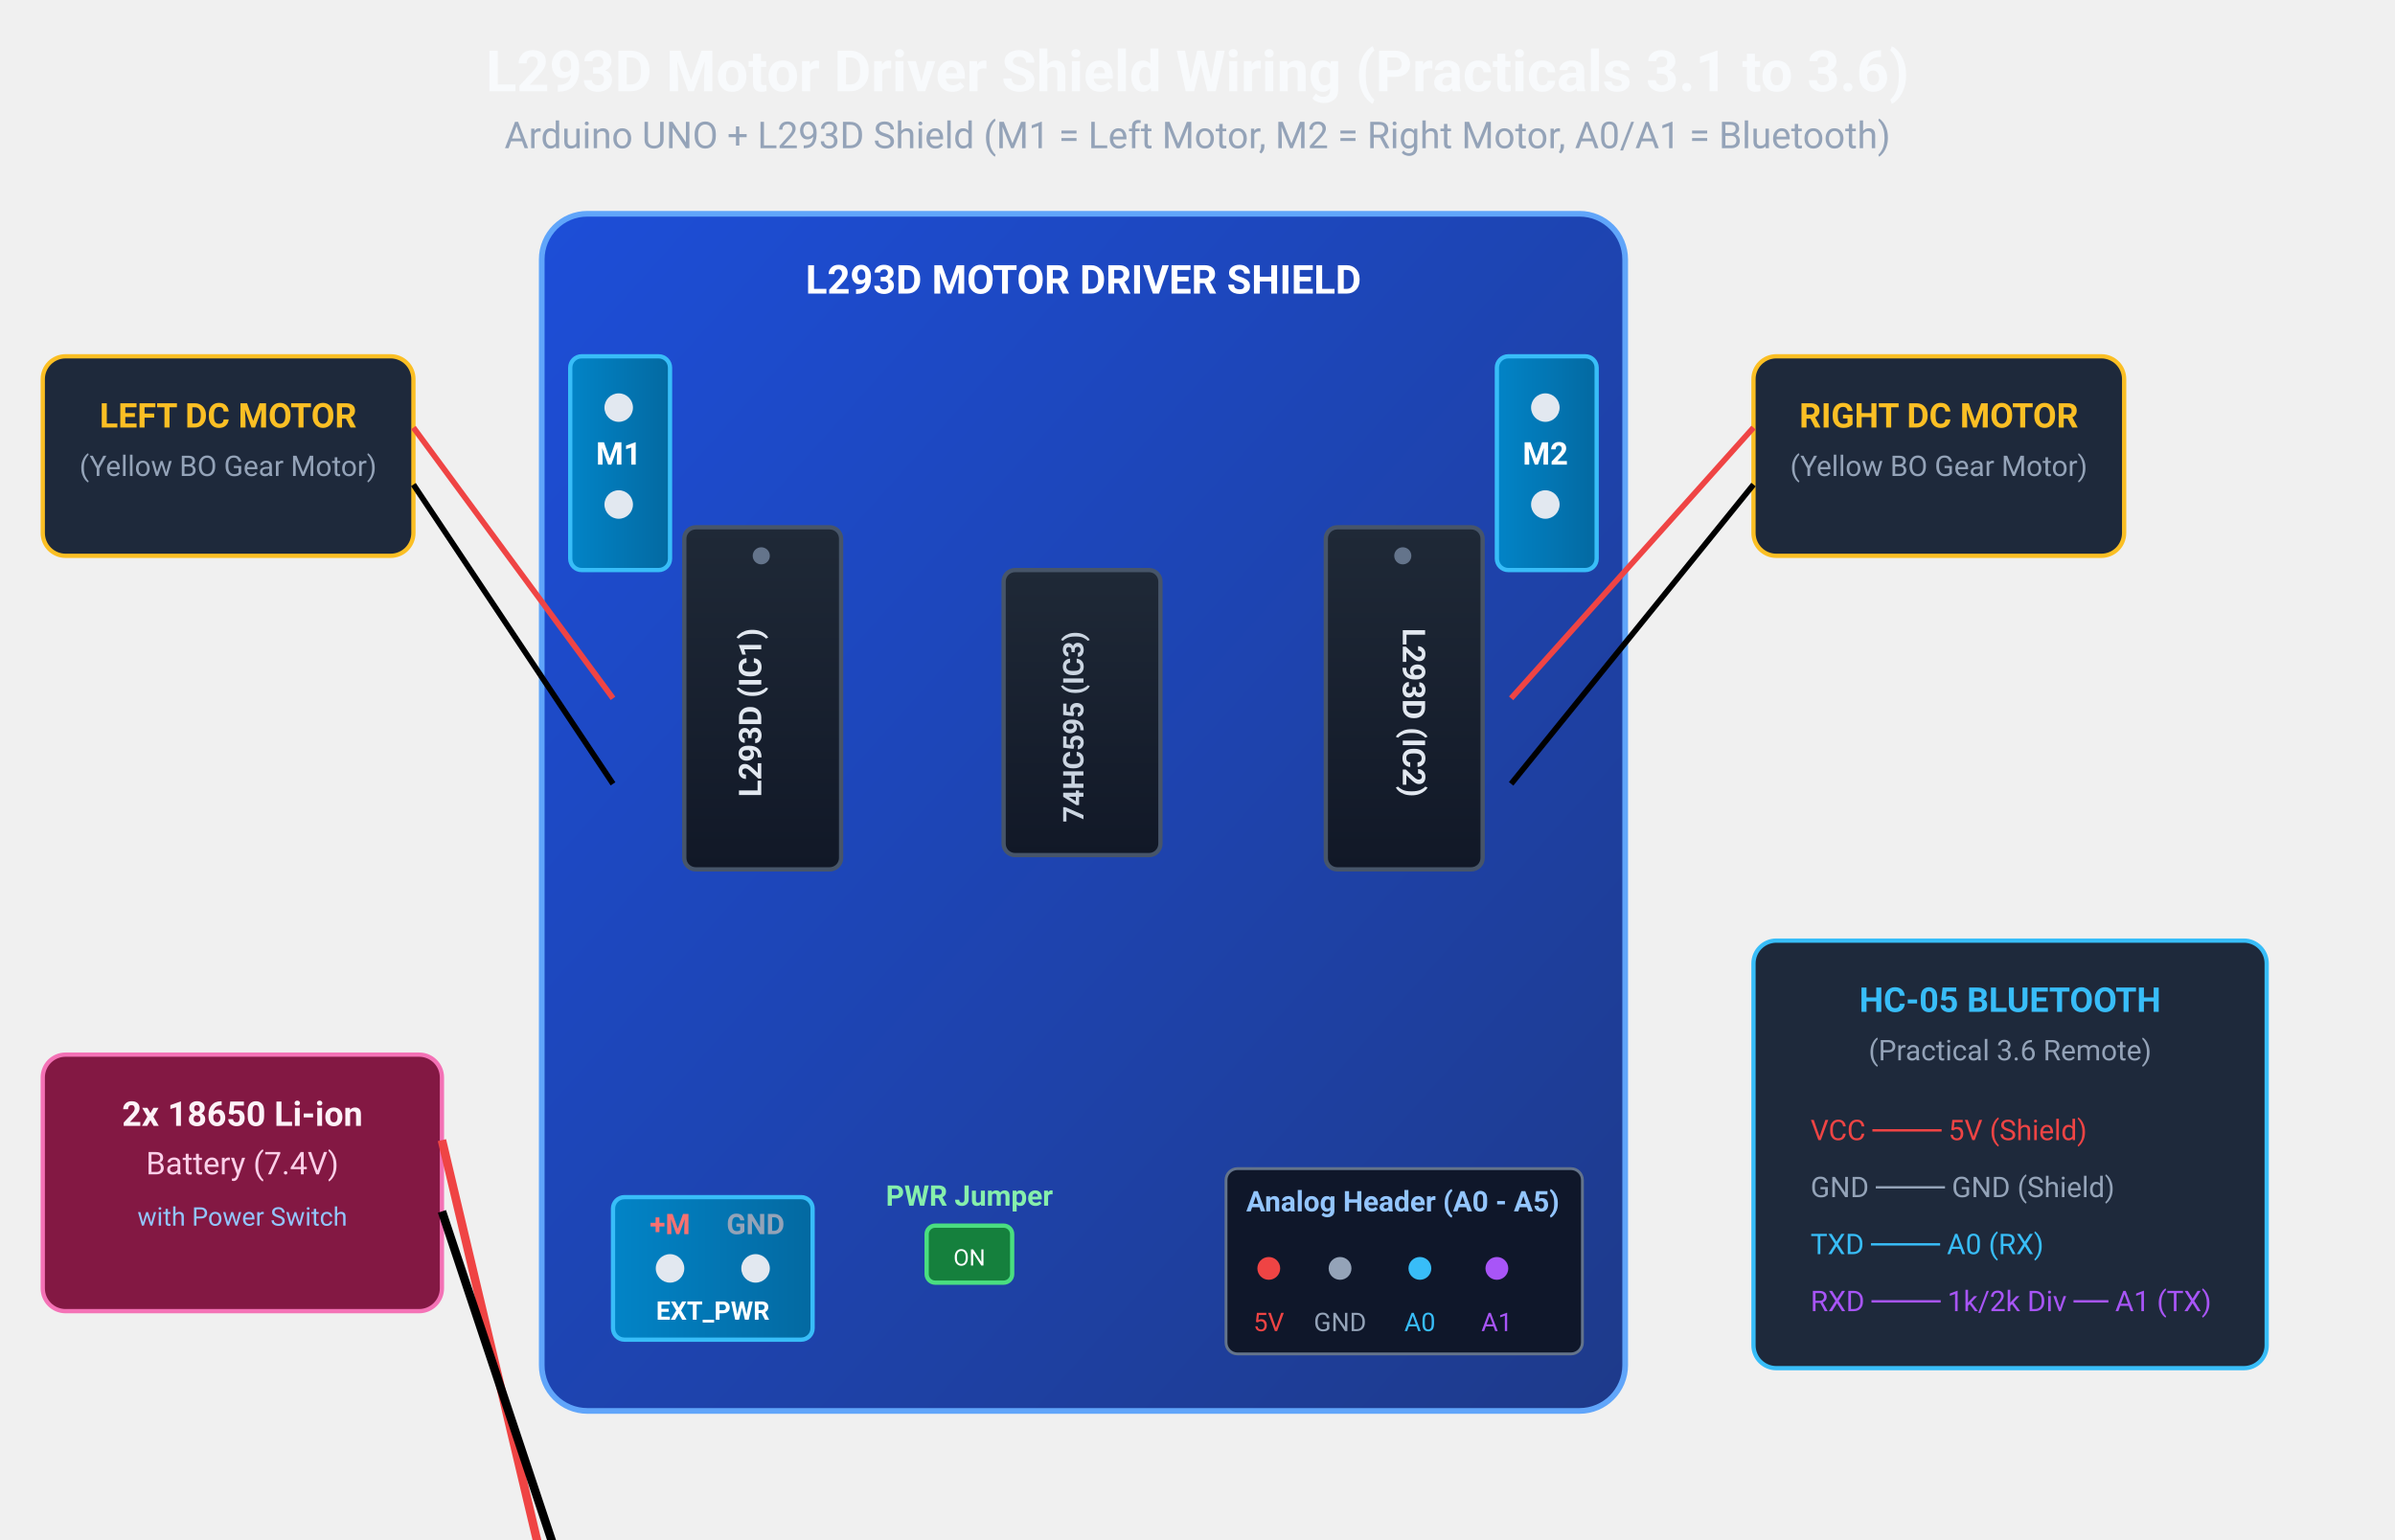
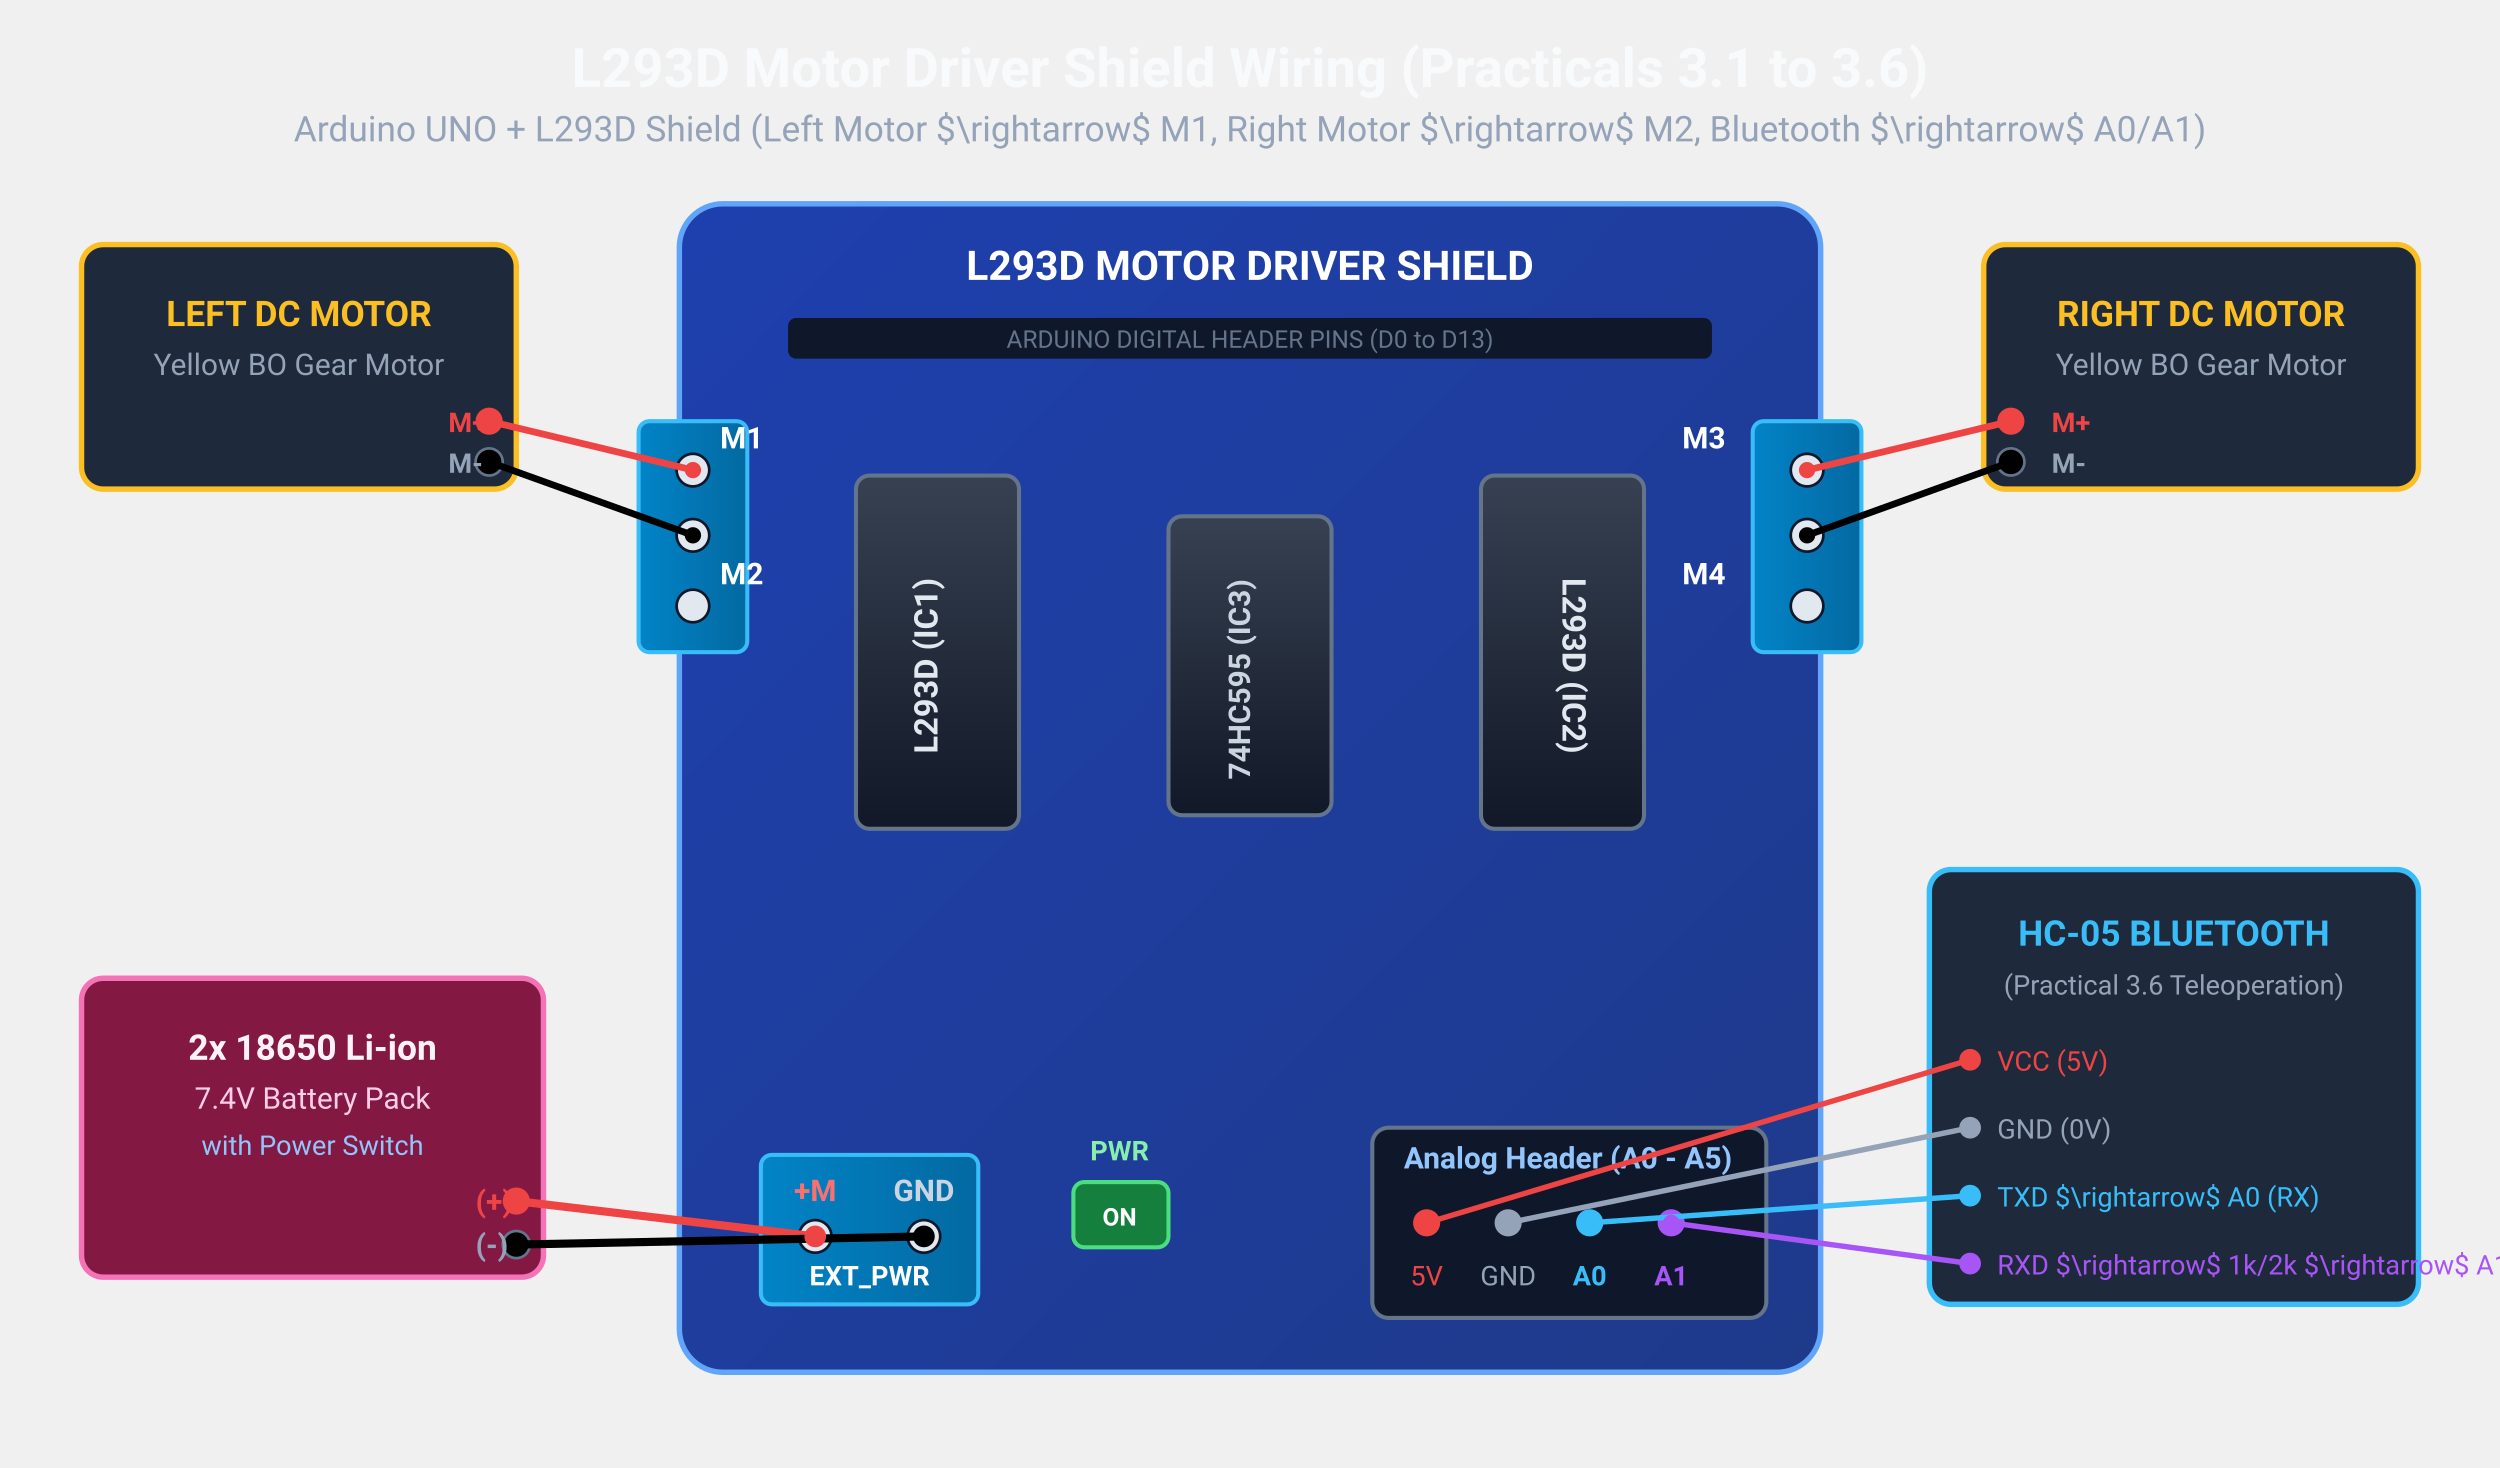
- <svg xmlns="http://www.w3.org/2000/svg" viewBox="0 0 840 540" width="100%" height="100%" style="background:#0f172a;font-family:system-ui,-apple-system,BlinkMacSystemFont,'Segoe UI',Roboto,sans-serif;">
+ <svg xmlns="http://www.w3.org/2000/svg" viewBox="0 0 920 540" width="100%" height="100%" style="background:#0b1120;font-family:system-ui,-apple-system,BlinkMacSystemFont,'Segoe UI',Roboto,sans-serif;">
  <defs>
-     <linearGradient id="shieldGrad" x1="0%" y1="0%" x2="100%" y2="100%">
-       <stop offset="0%" stop-color="#1d4ed8" />
+     <linearGradient id="shieldBlue" x1="0%" y1="0%" x2="100%" y2="100%">
+       <stop offset="0%" stop-color="#1e40af" />
      <stop offset="100%" stop-color="#1e3a8a" />
    </linearGradient>
-     <linearGradient id="icGrad" x1="0%" y1="0%" x2="0%" y2="100%">
-       <stop offset="0%" stop-color="#1f2937" />
+     <linearGradient id="icBlack" x1="0%" y1="0%" x2="0%" y2="100%">
+       <stop offset="0%" stop-color="#374151" />
      <stop offset="100%" stop-color="#111827" />
    </linearGradient>
-     <linearGradient id="terminalGrad" x1="0%" y1="0%" x2="100%" y2="0%">
+     <linearGradient id="termBlue" x1="0%" y1="0%" x2="100%" y2="0%">
      <stop offset="0%" stop-color="#0284c7" />
      <stop offset="100%" stop-color="#0369a1" />
    </linearGradient>
  </defs>
-   <text x="420" y="32" fill="#f8fafc" font-size="20" font-weight="bold" text-anchor="middle">L293D Motor Driver Shield Wiring (Practicals 3.1 to 3.6)</text>
-   <text x="420" y="52" fill="#94a3b8" font-size="13" text-anchor="middle">Arduino UNO + L293D Shield (M1 = Left Motor, M2 = Right Motor, A0/A1 = Bluetooth)</text>
-   <g transform="translate(190, 75)">
-     <rect x="0" y="0" width="380" height="420" rx="16" fill="url(#shieldGrad)" stroke="#60a5fa" stroke-width="2" />
-     <text x="190" y="28" fill="#ffffff" font-size="14" font-weight="bold" text-anchor="middle">L293D MOTOR DRIVER SHIELD</text>
-     <rect x="50" y="110" width="55" height="120" rx="4" fill="url(#icGrad)" stroke="#475569" stroke-width="1.5" />
-     <circle cx="77" cy="120" r="3" fill="#64748b" />
-     <text x="77" y="175" fill="#e2e8f0" font-size="11" font-weight="bold" text-anchor="middle" transform="rotate(-90 77 175)">L293D (IC1)</text>
-     <rect x="275" y="110" width="55" height="120" rx="4" fill="url(#icGrad)" stroke="#475569" stroke-width="1.5" />
-     <circle cx="302" cy="120" r="3" fill="#64748b" />
-     <text x="302" y="175" fill="#e2e8f0" font-size="11" font-weight="bold" text-anchor="middle" transform="rotate(90 302 175)">L293D (IC2)</text>
-     <rect x="162" y="125" width="55" height="100" rx="4" fill="url(#icGrad)" stroke="#475569" stroke-width="1.5" />
-     <text x="190" y="180" fill="#cbd5e1" font-size="10" font-weight="bold" text-anchor="middle" transform="rotate(-90 190 180)">74HC595 (IC3)</text>
-     <rect x="10" y="50" width="35" height="75" rx="4" fill="url(#terminalGrad)" stroke="#38bdf8" stroke-width="1.5" />
-     <circle cx="27" cy="68" r="5" fill="#e2e8f0" />
-     <circle cx="27" cy="102" r="5" fill="#e2e8f0" />
-     <text x="27" y="88" fill="#ffffff" font-size="11" font-weight="bold" text-anchor="middle">M1</text>
-     <rect x="335" y="50" width="35" height="75" rx="4" fill="url(#terminalGrad)" stroke="#38bdf8" stroke-width="1.5" />
-     <circle cx="352" cy="68" r="5" fill="#e2e8f0" />
-     <circle cx="352" cy="102" r="5" fill="#e2e8f0" />
-     <text x="352" y="88" fill="#ffffff" font-size="11" font-weight="bold" text-anchor="middle">M2</text>
-     <rect x="25" y="345" width="70" height="50" rx="4" fill="url(#terminalGrad)" stroke="#38bdf8" stroke-width="1.5" />
-     <circle cx="45" cy="370" r="5" fill="#e2e8f0" />
-     <circle cx="75" cy="370" r="5" fill="#e2e8f0" />
-     <text x="45" y="358" fill="#f87171" font-size="10" font-weight="bold" text-anchor="middle">+M</text>
-     <text x="75" y="358" fill="#94a3b8" font-size="10" font-weight="bold" text-anchor="middle">GND</text>
-     <text x="60" y="388" fill="#ffffff" font-size="9" font-weight="bold" text-anchor="middle">EXT_PWR</text>
-     <rect x="135" y="355" width="30" height="20" rx="3" fill="#15803d" stroke="#4ade80" stroke-width="1.5" />
-     <text x="150" y="348" fill="#86efac" font-size="10" font-weight="bold" text-anchor="middle">PWR Jumper</text>
-     <text x="150" y="369" fill="#ffffff" font-size="8" text-anchor="middle">ON</text>
-     <rect x="240" y="335" width="125" height="65" rx="4" fill="#0f172a" stroke="#64748b" stroke-width="1" />
-     <text x="302" y="350" fill="#93c5fd" font-size="10" font-weight="bold" text-anchor="middle">Analog Header (A0 - A5)</text>
-     <circle cx="255" cy="370" r="4" fill="#ef4444" />
-     <text x="255" y="392" fill="#ef4444" font-size="9" text-anchor="middle">5V</text>
-     <circle cx="280" cy="370" r="4" fill="#94a3b8" />
-     <text x="280" y="392" fill="#94a3b8" font-size="9" text-anchor="middle">GND</text>
-     <circle cx="308" cy="370" r="4" fill="#38bdf8" />
-     <text x="308" y="392" fill="#38bdf8" font-size="9" text-anchor="middle">A0</text>
-     <circle cx="335" cy="370" r="4" fill="#a855f7" />
-     <text x="335" y="392" fill="#a855f7" font-size="9" text-anchor="middle">A1</text>
+   <text x="460" y="32" fill="#f8fafc" font-size="20" font-weight="bold" text-anchor="middle">L293D Motor Driver Shield Wiring (Practicals 3.1 to 3.6)</text>
+   <text x="460" y="52" fill="#94a3b8" font-size="13" text-anchor="middle">Arduino UNO + L293D Shield (Left Motor $\rightarrow$ M1, Right Motor $\rightarrow$ M2, Bluetooth $\rightarrow$ A0/A1)</text>
+   <g transform="translate(30, 90)">
+     <rect x="0" y="0" width="160" height="90" rx="8" fill="#1e293b" stroke="#fbbf24" stroke-width="2" />
+     <text x="80" y="30" fill="#fbbf24" font-size="13" font-weight="bold" text-anchor="middle">LEFT DC MOTOR</text>
+     <text x="80" y="48" fill="#94a3b8" font-size="11" text-anchor="middle">Yellow BO Gear Motor</text>
+     <circle cx="150" cy="65" r="5" fill="#ef4444" />
+     <text x="135" y="69" fill="#ef4444" font-size="10" font-weight="bold">M+</text>
+     <circle cx="150" cy="80" r="5" fill="#000000" stroke="#64748b" stroke-width="1" />
+     <text x="135" y="84" fill="#94a3b8" font-size="10" font-weight="bold">M-</text>
  </g>
-   <g transform="translate(15, 115)">
-     <rect x="0" y="10" width="130" height="70" rx="8" fill="#1e293b" stroke="#fbbf24" stroke-width="1.5" />
-     <text x="65" y="35" fill="#fbbf24" font-size="12" font-weight="bold" text-anchor="middle">LEFT DC MOTOR</text>
-     <text x="65" y="52" fill="#94a3b8" font-size="10" text-anchor="middle">(Yellow BO Gear Motor)</text>
-     <path d="M 130 35 L 200 130" fill="none" stroke="#ef4444" stroke-width="2" />
-     <path d="M 130 55 L 200 160" fill="none" stroke="#000000" stroke-width="2" />
+   <g transform="translate(730, 90)">
+     <rect x="0" y="0" width="160" height="90" rx="8" fill="#1e293b" stroke="#fbbf24" stroke-width="2" />
+     <text x="80" y="30" fill="#fbbf24" font-size="13" font-weight="bold" text-anchor="middle">RIGHT DC MOTOR</text>
+     <text x="80" y="48" fill="#94a3b8" font-size="11" text-anchor="middle">Yellow BO Gear Motor</text>
+     <circle cx="10" cy="65" r="5" fill="#ef4444" />
+     <text x="25" y="69" fill="#ef4444" font-size="10" font-weight="bold">M+</text>
+     <circle cx="10" cy="80" r="5" fill="#000000" stroke="#64748b" stroke-width="1" />
+     <text x="25" y="84" fill="#94a3b8" font-size="10" font-weight="bold">M-</text>
  </g>
-   <g transform="translate(615, 115)">
-     <rect x="0" y="10" width="130" height="70" rx="8" fill="#1e293b" stroke="#fbbf24" stroke-width="1.5" />
-     <text x="65" y="35" fill="#fbbf24" font-size="12" font-weight="bold" text-anchor="middle">RIGHT DC MOTOR</text>
-     <text x="65" y="52" fill="#94a3b8" font-size="10" text-anchor="middle">(Yellow BO Gear Motor)</text>
-     <path d="M 0 35 L -85 130" fill="none" stroke="#ef4444" stroke-width="2" />
-     <path d="M 0 55 L -85 160" fill="none" stroke="#000000" stroke-width="2" />
+   <g transform="translate(30, 360)">
+     <rect x="0" y="0" width="170" height="110" rx="8" fill="#831843" stroke="#f472b6" stroke-width="2" />
+     <text x="85" y="30" fill="#fdf2f8" font-size="13" font-weight="bold" text-anchor="middle">2x 18650 Li-ion</text>
+     <text x="85" y="48" fill="#fbcfe8" font-size="11" text-anchor="middle">7.4V Battery Pack</text>
+     <text x="85" y="65" fill="#93c5fd" font-size="10" text-anchor="middle">with Power Switch</text>
+     <circle cx="160" cy="82" r="5" fill="#ef4444" />
+     <text x="145" y="86" fill="#ef4444" font-size="11" font-weight="bold">(+)</text>
+     <circle cx="160" cy="98" r="5" fill="#000000" stroke="#64748b" stroke-width="1" />
+     <text x="145" y="102" fill="#94a3b8" font-size="11" font-weight="bold">(-)</text>
  </g>
-   <g transform="translate(15, 360)">
-     <rect x="0" y="10" width="140" height="90" rx="8" fill="#831843" stroke="#f472b6" stroke-width="1.5" />
-     <text x="70" y="35" fill="#fdf2f8" font-size="12" font-weight="bold" text-anchor="middle">2x 18650 Li-ion</text>
-     <text x="70" y="52" fill="#fbcfe8" font-size="11" text-anchor="middle">Battery (7.4V)</text>
-     <text x="70" y="70" fill="#93c5fd" font-size="9" text-anchor="middle">with Power Switch</text>
-     <path d="M 140 40 L 235 440" fill="none" stroke="#ef4444" stroke-width="3" />
-     <path d="M 140 65 L 265 440" fill="none" stroke="#000000" stroke-width="3" />
+   <g transform="translate(710, 320)">
+     <rect x="0" y="0" width="180" height="160" rx="8" fill="#1e293b" stroke="#38bdf8" stroke-width="2" />
+     <text x="90" y="28" fill="#38bdf8" font-size="13" font-weight="bold" text-anchor="middle">HC-05 BLUETOOTH</text>
+     <text x="90" y="46" fill="#94a3b8" font-size="10" text-anchor="middle">(Practical 3.6 Teleoperation)</text>
+     <circle cx="15" cy="70" r="4" fill="#ef4444" />
+     <text x="25" y="74" fill="#ef4444" font-size="10">VCC (5V)</text>
+     <circle cx="15" cy="95" r="4" fill="#94a3b8" />
+     <text x="25" y="99" fill="#94a3b8" font-size="10">GND (0V)</text>
+     <circle cx="15" cy="120" r="4" fill="#38bdf8" />
+     <text x="25" y="124" fill="#38bdf8" font-size="10">TXD $\rightarrow$ A0 (RX)</text>
+     <circle cx="15" cy="145" r="4" fill="#a855f7" />
+     <text x="25" y="149" fill="#a855f7" font-size="10">RXD $\rightarrow$ 1k/2k $\rightarrow$ A1 (TX)</text>
  </g>
-   <g transform="translate(615, 330)">
-     <rect x="0" y="0" width="180" height="150" rx="8" fill="#1e293b" stroke="#38bdf8" stroke-width="1.5" />
-     <text x="90" y="25" fill="#38bdf8" font-size="12" font-weight="bold" text-anchor="middle">HC-05 BLUETOOTH</text>
-     <text x="90" y="42" fill="#94a3b8" font-size="10" text-anchor="middle">(Practical 3.6 Remote)</text>
-     <text x="20" y="70" fill="#ef4444" font-size="10">VCC  ──── 5V (Shield)</text>
-     <text x="20" y="90" fill="#94a3b8" font-size="10">GND  ──── GND (Shield)</text>
-     <text x="20" y="110" fill="#38bdf8" font-size="10">TXD  ──── A0 (RX)</text>
-     <text x="20" y="130" fill="#a855f7" font-size="10">RXD  ──── 1k/2k Div ── A1 (TX)</text>
+   <g transform="translate(250, 75)">
+     <rect x="0" y="0" width="420" height="430" rx="16" fill="url(#shieldBlue)" stroke="#60a5fa" stroke-width="2" />
+     <text x="210" y="28" fill="#ffffff" font-size="15" font-weight="bold" text-anchor="middle">L293D MOTOR DRIVER SHIELD</text>
+     <rect x="40" y="42" width="340" height="15" rx="3" fill="#0f172a" />
+     <text x="210" y="53" fill="#64748b" font-size="9" text-anchor="middle">ARDUINO DIGITAL HEADER PINS (D0 to D13)</text>
+     <rect x="-15" y="80" width="40" height="85" rx="4" fill="url(#termBlue)" stroke="#38bdf8" stroke-width="1.5" />
+     <circle cx="5" cy="98" r="6" fill="#e2e8f0" stroke="#0f172a" stroke-width="1" />
+     <circle cx="5" cy="122" r="6" fill="#e2e8f0" stroke="#0f172a" stroke-width="1" />
+     <circle cx="5" cy="148" r="6" fill="#e2e8f0" stroke="#0f172a" stroke-width="1" />
+     <text x="15" y="90" fill="#ffffff" font-size="11" font-weight="bold">M1</text>
+     <text x="15" y="140" fill="#ffffff" font-size="11" font-weight="bold">M2</text>
+     <rect x="395" y="80" width="40" height="85" rx="4" fill="url(#termBlue)" stroke="#38bdf8" stroke-width="1.5" />
+     <circle cx="415" cy="98" r="6" fill="#e2e8f0" stroke="#0f172a" stroke-width="1" />
+     <circle cx="415" cy="122" r="6" fill="#e2e8f0" stroke="#0f172a" stroke-width="1" />
+     <circle cx="415" cy="148" r="6" fill="#e2e8f0" stroke="#0f172a" stroke-width="1" />
+     <text x="385" y="90" fill="#ffffff" font-size="11" font-weight="bold" text-anchor="end">M3</text>
+     <text x="385" y="140" fill="#ffffff" font-size="11" font-weight="bold" text-anchor="end">M4</text>
+     <rect x="65" y="100" width="60" height="130" rx="5" fill="url(#icBlack)" stroke="#64748b" stroke-width="1.5" />
+     <text x="95" y="170" fill="#e2e8f0" font-size="12" font-weight="bold" text-anchor="middle" transform="rotate(-90 95 170)">L293D (IC1)</text>
+     <rect x="180" y="115" width="60" height="110" rx="5" fill="url(#icBlack)" stroke="#64748b" stroke-width="1.5" />
+     <text x="210" y="175" fill="#cbd5e1" font-size="11" font-weight="bold" text-anchor="middle" transform="rotate(-90 210 175)">74HC595 (IC3)</text>
+     <rect x="295" y="100" width="60" height="130" rx="5" fill="url(#icBlack)" stroke="#64748b" stroke-width="1.5" />
+     <text x="325" y="170" fill="#e2e8f0" font-size="12" font-weight="bold" text-anchor="middle" transform="rotate(90 325 170)">L293D (IC2)</text>
+     <rect x="30" y="350" width="80" height="55" rx="4" fill="url(#termBlue)" stroke="#38bdf8" stroke-width="1.5" />
+     <circle cx="50" cy="380" r="6" fill="#e2e8f0" stroke="#0f172a" stroke-width="1" />
+     <circle cx="90" cy="380" r="6" fill="#e2e8f0" stroke="#0f172a" stroke-width="1" />
+     <text x="50" y="367" fill="#f87171" font-size="11" font-weight="bold" text-anchor="middle">+M</text>
+     <text x="90" y="367" fill="#cbd5e1" font-size="11" font-weight="bold" text-anchor="middle">GND</text>
+     <text x="70" y="398" fill="#ffffff" font-size="10" font-weight="bold" text-anchor="middle">EXT_PWR</text>
+     <rect x="145" y="360" width="35" height="24" rx="4" fill="#15803d" stroke="#4ade80" stroke-width="1.5" />
+     <text x="162" y="352" fill="#86efac" font-size="10" font-weight="bold" text-anchor="middle">PWR</text>
+     <text x="162" y="376" fill="#ffffff" font-size="9" font-weight="bold" text-anchor="middle">ON</text>
+     <rect x="255" y="340" width="145" height="70" rx="6" fill="#0f172a" stroke="#64748b" stroke-width="1.5" />
+     <text x="327" y="355" fill="#93c5fd" font-size="11" font-weight="bold" text-anchor="middle">Analog Header (A0 - A5)</text>
+     <circle cx="275" cy="375" r="5" fill="#ef4444" />
+     <text x="275" y="398" fill="#ef4444" font-size="10" text-anchor="middle">5V</text>
+     <circle cx="305" cy="375" r="5" fill="#94a3b8" />
+     <text x="305" y="398" fill="#94a3b8" font-size="10" text-anchor="middle">GND</text>
+     <circle cx="335" cy="375" r="5" fill="#38bdf8" />
+     <text x="335" y="398" fill="#38bdf8" font-size="10" font-weight="bold" text-anchor="middle">A0</text>
+     <circle cx="365" cy="375" r="5" fill="#a855f7" />
+     <text x="365" y="398" fill="#a855f7" font-size="10" font-weight="bold" text-anchor="middle">A1</text>
  </g>
+   <path d="M 180 155 L 255 173" fill="none" stroke="#ef4444" stroke-width="2.5" />
+   <path d="M 180 170 L 255 197" fill="none" stroke="#000000" stroke-width="2.5" />
+   <circle cx="255" cy="173" r="3" fill="#ef4444" />
+   <circle cx="255" cy="197" r="3" fill="#000000" />
+   <path d="M 740 155 L 665 173" fill="none" stroke="#ef4444" stroke-width="2.5" />
+   <path d="M 740 170 L 665 197" fill="none" stroke="#000000" stroke-width="2.5" />
+   <circle cx="665" cy="173" r="3" fill="#ef4444" />
+   <circle cx="665" cy="197" r="3" fill="#000000" />
+   <path d="M 190 442 L 300 455" fill="none" stroke="#ef4444" stroke-width="3" />
+   <path d="M 190 458 L 340 455" fill="none" stroke="#000000" stroke-width="3" />
+   <circle cx="300" cy="455" r="4" fill="#ef4444" />
+   <circle cx="340" cy="455" r="4" fill="#000000" />
+   <path d="M 725 390 L 525 450" fill="none" stroke="#ef4444" stroke-width="2" />
+   <path d="M 725 415 L 555 450" fill="none" stroke="#94a3b8" stroke-width="2" />
+   <path d="M 725 440 L 585 450" fill="none" stroke="#38bdf8" stroke-width="2" />
+   <path d="M 725 465 L 615 450" fill="none" stroke="#a855f7" stroke-width="2" />
+   <circle cx="525" cy="450" r="3" fill="#ef4444" />
+   <circle cx="555" cy="450" r="3" fill="#94a3b8" />
+   <circle cx="585" cy="450" r="3" fill="#38bdf8" />
+   <circle cx="615" cy="450" r="3" fill="#a855f7" />
</svg>
